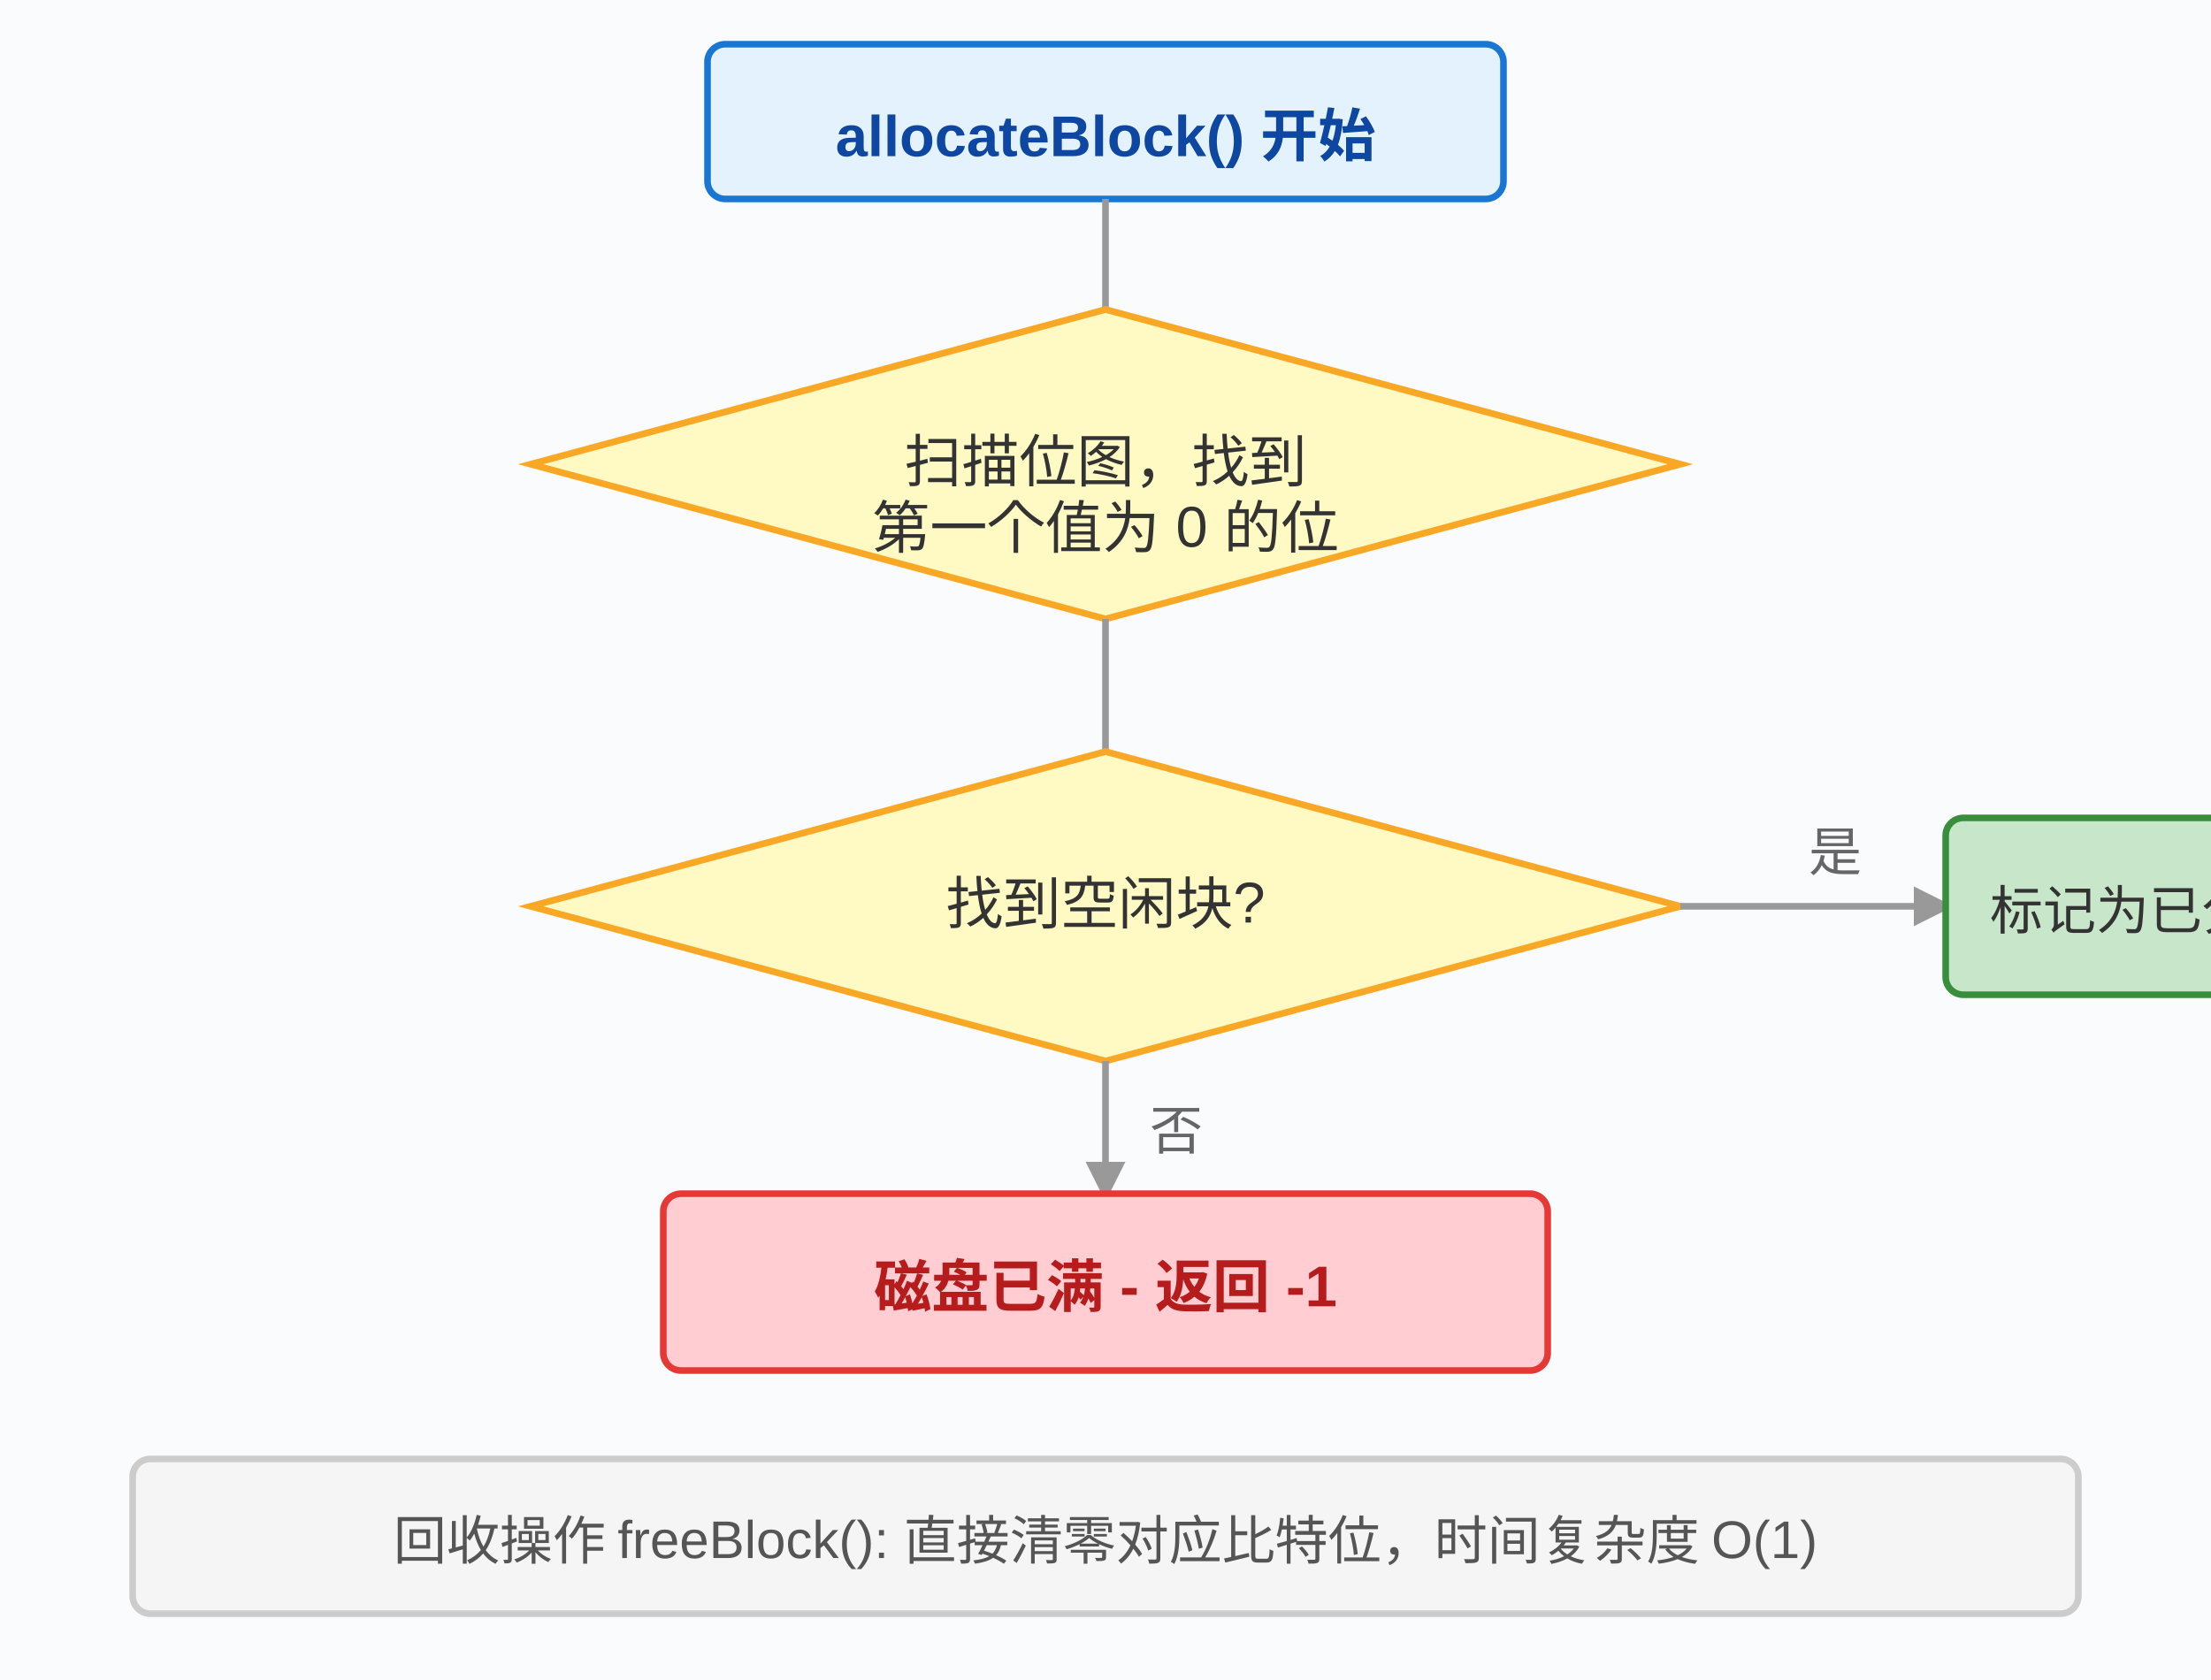
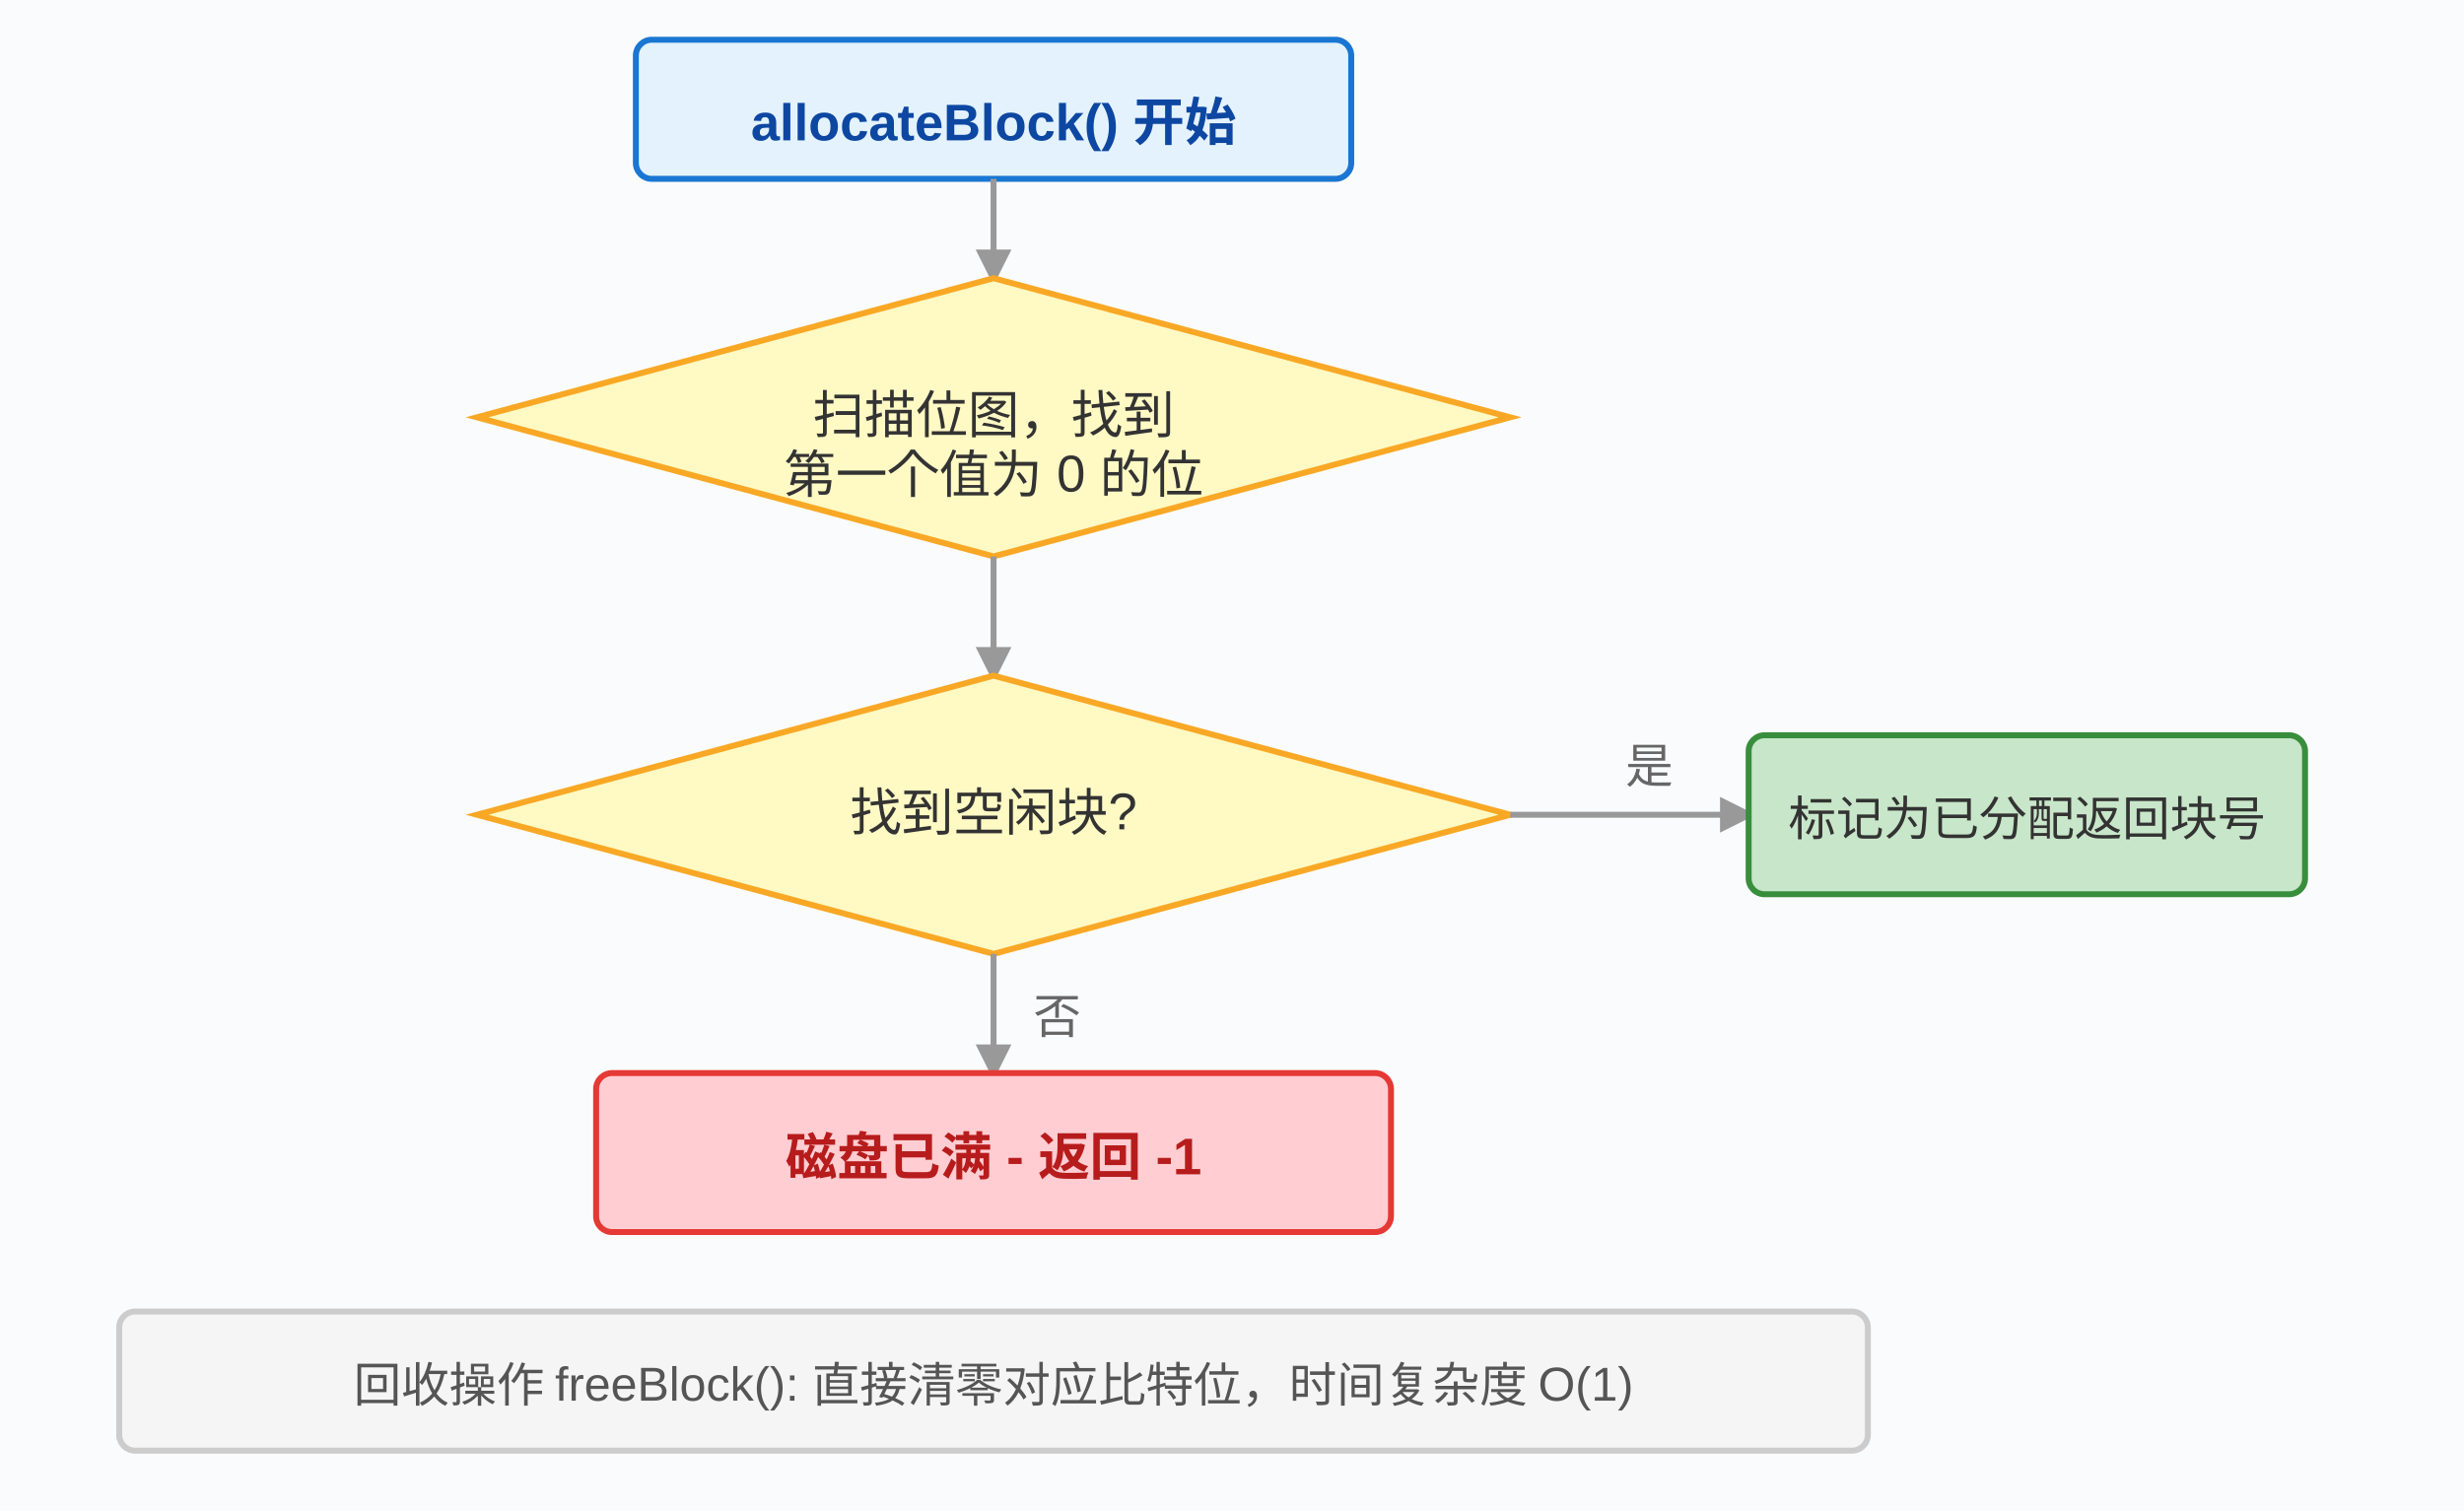
- <svg xmlns="http://www.w3.org/2000/svg" viewBox="0 0 500 380" width="500" height="380">
-   <rect width="500" height="380" fill="#FAFBFC" />
+ <svg xmlns="http://www.w3.org/2000/svg" viewBox="0 0 620 380" width="620" height="380">
+   <rect width="620" height="380" fill="#FAFBFC" />
  <rect x="160" y="10" width="180" height="35" rx="4" fill="#E3F2FD" stroke="#1976D2" stroke-width="1.5" />
  <text x="250" y="27.5" text-anchor="middle" dominant-baseline="central" font-family="Arial" font-size="13" fill="#0D47A1" font-weight="bold">allocateBlock() 开始</text>
-   <line x1="250" y1="45" x2="250" y2="70" stroke="#999" stroke-width="1.5" marker-end="url(#arrow)" />
+   <line x1="250" y1="45" x2="250" y2="70" stroke="#999" stroke-width="1.5" marker-end="url(#ar5)" />
  <polygon points="250,70 380,105 250,140 120,105" fill="#FFF9C4" stroke="#F9A825" stroke-width="1.5" />
  <text x="250" y="109" text-anchor="middle" font-family="Arial" font-size="13" fill="#333">扫描位图，找到</text>
  <text x="250" y="124" text-anchor="middle" font-family="Arial" font-size="13" fill="#333">第一个值为 0 的位</text>
-   <line x1="250" y1="140" x2="250" y2="170" stroke="#999" stroke-width="1.5" marker-end="url(#arrow)" />
+   <line x1="250" y1="140" x2="250" y2="170" stroke="#999" stroke-width="1.5" marker-end="url(#ar5)" />
  <polygon points="250,170 380,205 250,240 120,205" fill="#FFF9C4" stroke="#F9A825" stroke-width="1.5" />
  <text x="250" y="209" text-anchor="middle" font-family="Arial" font-size="13" fill="#333">找到空闲块?</text>
// Yes
<line x1="380" y1="205" x2="440" y2="205" stroke="#999" stroke-width="1.5" marker-end="url(#ar5)" />
  <text x="415" y="197" text-anchor="middle" font-family="Arial" font-size="12" fill="#666">是</text>
  <rect x="440" y="185" width="140" height="40" rx="4" fill="#C8E6C9" stroke="#388E3C" stroke-width="1.5" />
  <text x="510" y="205" text-anchor="middle" dominant-baseline="central" font-family="Arial" font-size="12" fill="#333">标记为已分配
返回块号</text>
// No
<line x1="250" y1="240" x2="250" y2="270" stroke="#999" stroke-width="1.5" marker-end="url(#ar5)" />
  <text x="260" y="260" font-family="Arial" font-size="12" fill="#666">否</text>
  <rect x="150" y="270" width="200" height="40" rx="4" fill="#FFCDD2" stroke="#E53935" stroke-width="1.5" />
  <text x="250" y="290" text-anchor="middle" dominant-baseline="central" font-family="Arial" font-size="13" fill="#b71c1c" font-weight="bold">磁盘已满 - 返回 -1</text>
// free
<rect x="30" y="330" width="440" height="35" rx="4" fill="#F5F5F5" stroke="#CCC" stroke-width="1.5" />
  <text x="250" y="347.5" text-anchor="middle" dominant-baseline="central" font-family="Arial" font-size="12" fill="#555">回收操作 freeBlock(): 直接清零对应比特位，时间复杂度 O(1)</text>
  <defs>
    <marker id="ar5" viewBox="0 0 10 10" refX="8" refY="5" markerWidth="6" markerHeight="6" orient="auto">
      <path d="M0,0 L10,5 L0,10 Z" fill="#999" />
    </marker>
  </defs>
</svg>
